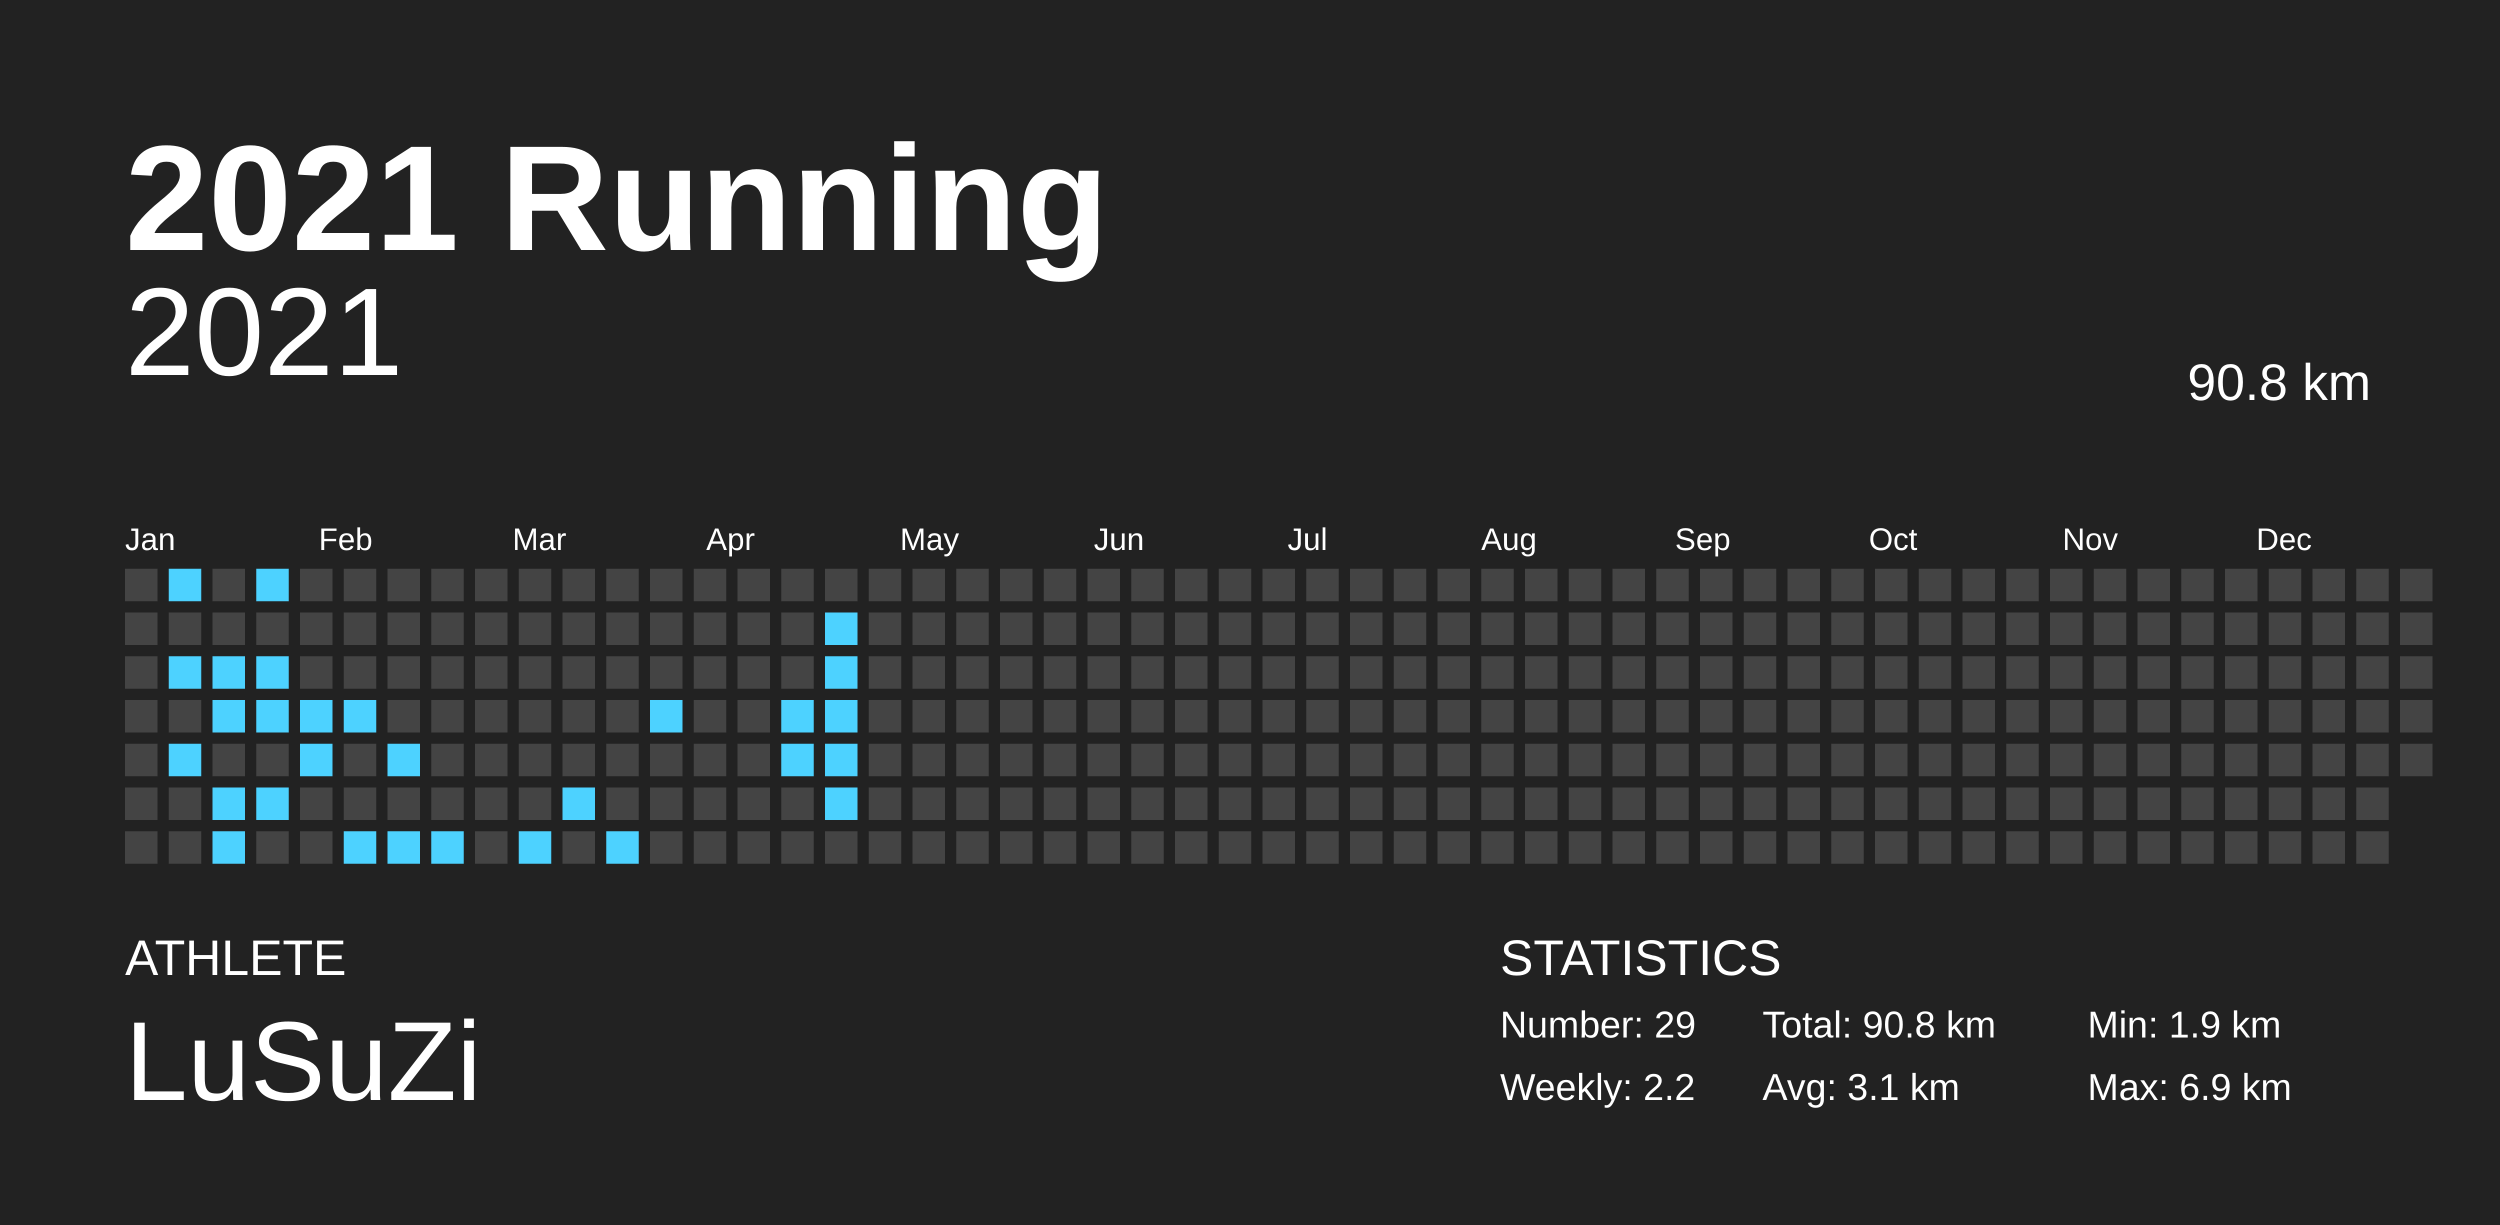
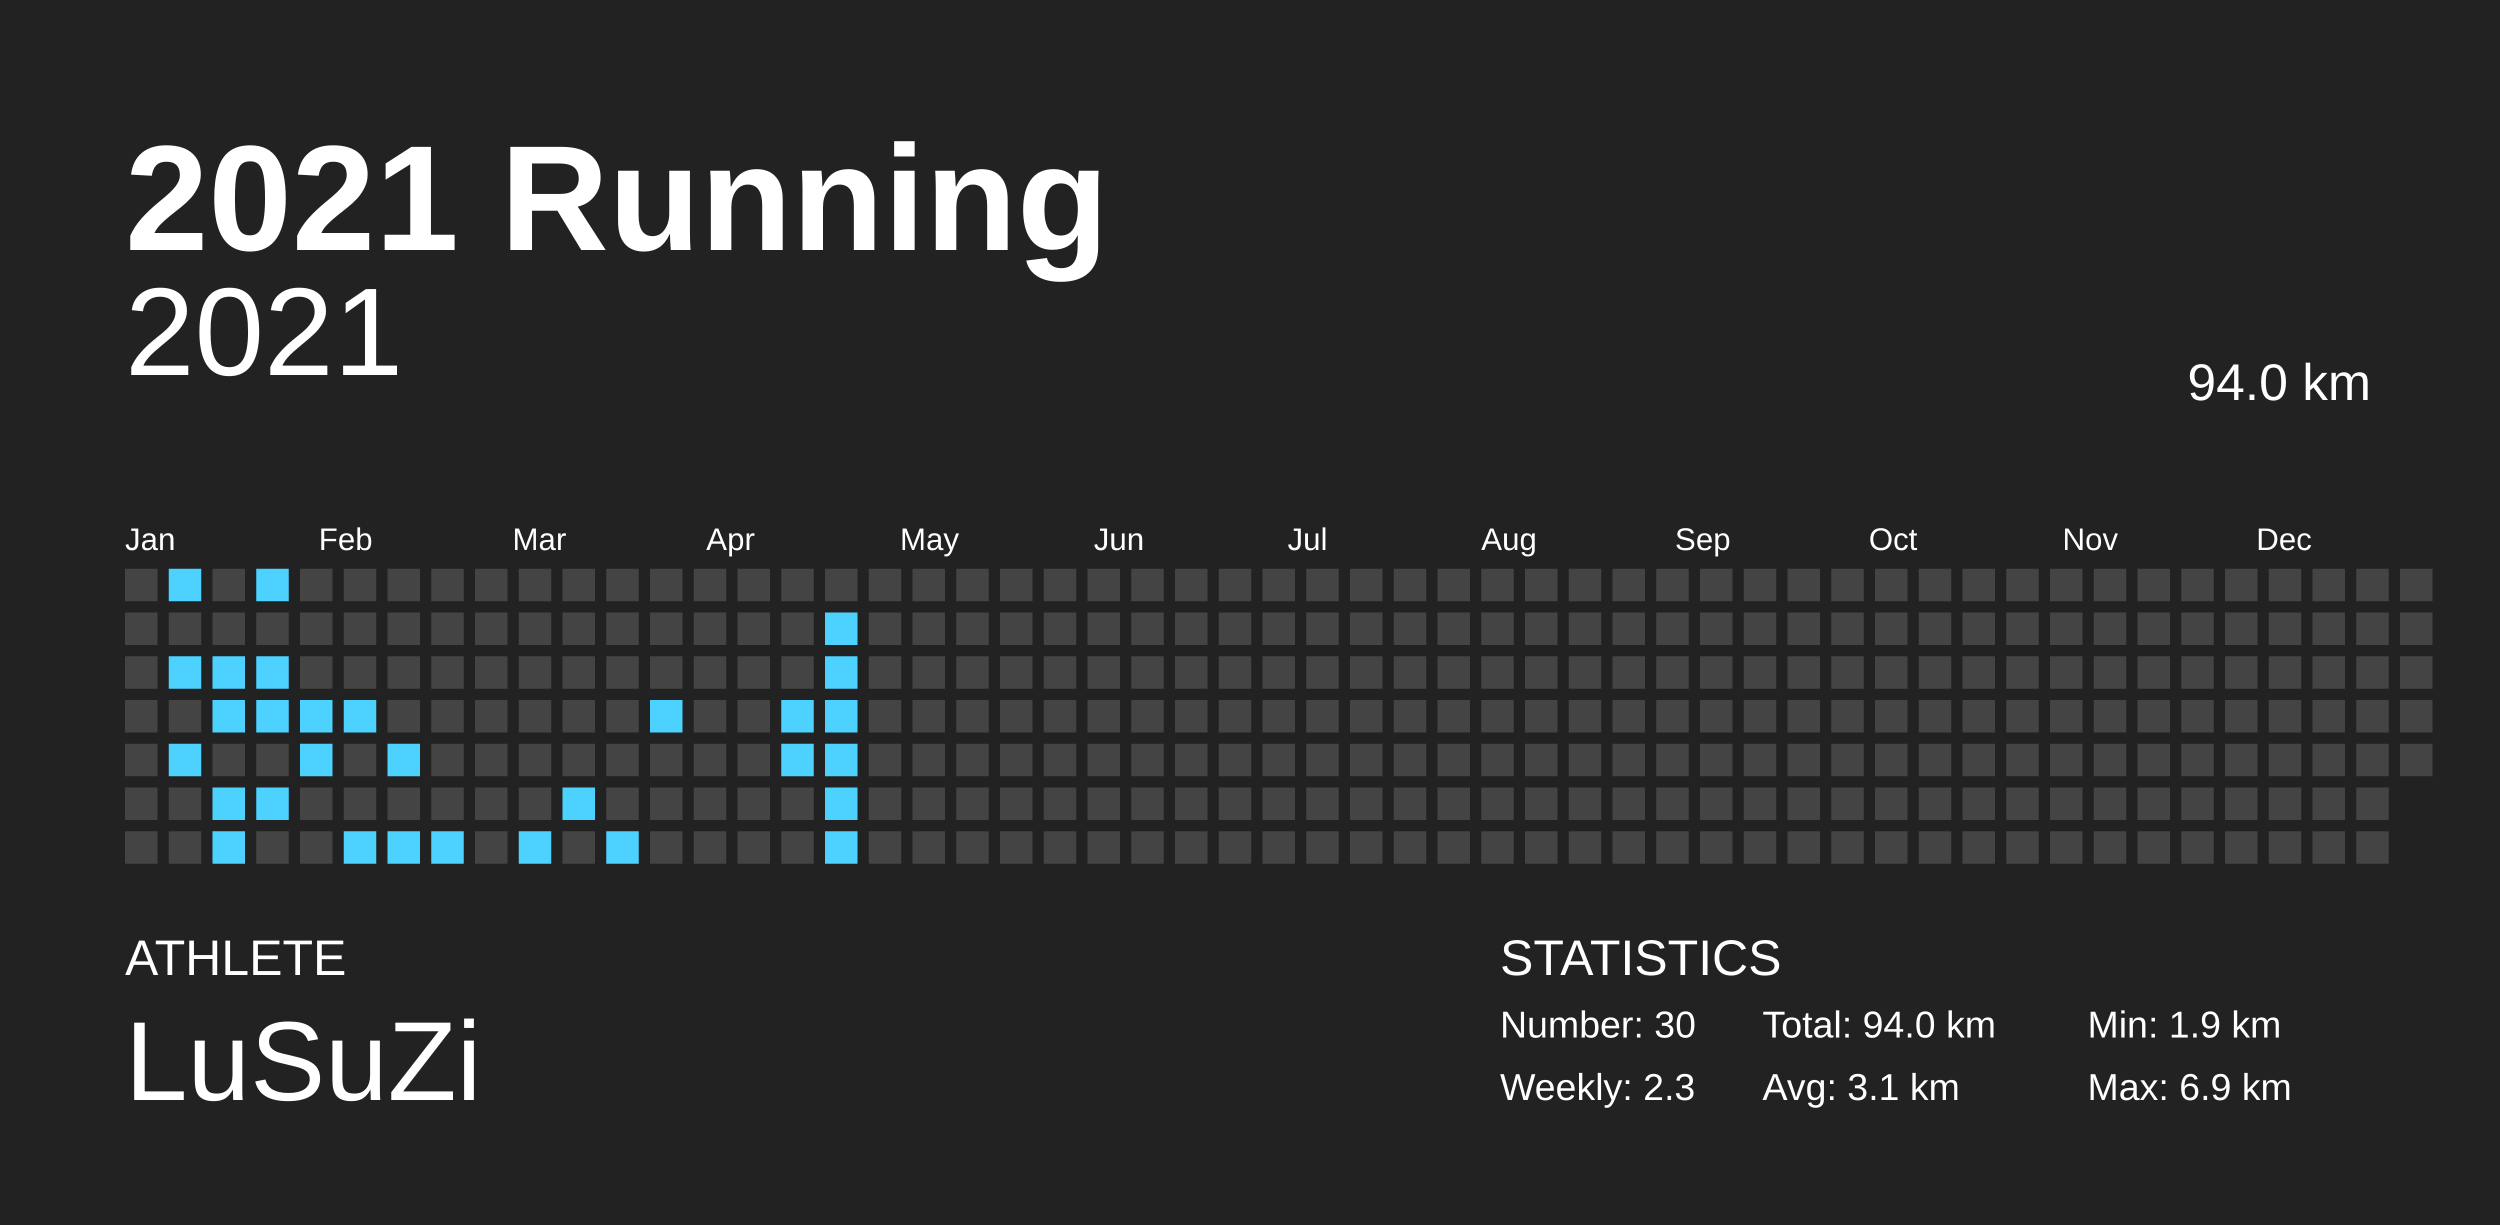
<svg xmlns="http://www.w3.org/2000/svg" baseProfile="full" height="98mm" version="1.1" viewBox="0,0,200,98" width="200mm">
  <defs />
  <rect fill="#222222" height="98" width="200" x="0" y="0" />
  <text fill="#FFFFFF" style="font-size:12px; font-family:Arial; font-weight:bold;" x="10" y="20">2021 Running</text>
  <text fill="#FFFFFF" style="font-size:4px; font-family:Arial" x="10" y="78">ATHLETE</text>
  <text fill="#FFFFFF" style="font-size:9px; font-family:Arial" x="10" y="88">LuSuZi</text>
  <text fill="#FFFFFF" style="font-size:4px; font-family:Arial" x="120" y="78">STATISTICS</text>
-   <text fill="#FFFFFF" style="font-size:3px; font-family:Arial" x="120" y="83">Number: 29</text>
-   <text fill="#FFFFFF" style="font-size:3px; font-family:Arial" x="120" y="88">Weekly: 2.2</text>
-   <text fill="#FFFFFF" style="font-size:3px; font-family:Arial" x="141" y="83">Total: 90.8 km</text>
+   <text fill="#FFFFFF" style="font-size:3px; font-family:Arial" x="120" y="83">Number: 30</text>
+   <text fill="#FFFFFF" style="font-size:3px; font-family:Arial" x="120" y="88">Weekly: 2.3</text>
+   <text fill="#FFFFFF" style="font-size:3px; font-family:Arial" x="141" y="83">Total: 94.0 km</text>
  <text fill="#FFFFFF" style="font-size:3px; font-family:Arial" x="141" y="88">Avg: 3.1 km</text>
  <text fill="#FFFFFF" style="font-size:3px; font-family:Arial" x="167" y="83">Min: 1.9 km</text>
  <text fill="#FFFFFF" style="font-size:3px; font-family:Arial" x="167" y="88">Max: 6.9 km</text>
  <text alignment-baseline="hanging" fill="#FFFFFF" style="font-size:10.0px; font-family:Arial;" x="10" y="30">2021</text>
-   <text alignment-baseline="hanging" fill="#FFFFFF" style="font-size:4.125px; font-family:Arial;" x="175" y="32">90.8 km</text>
+   <text alignment-baseline="hanging" fill="#FFFFFF" style="font-size:4.125px; font-family:Arial;" x="175" y="32">94.0 km</text>
  <text fill="#FFFFFF" style="font-size:2.5px; font-family:Arial" x="10.0" y="44">Jan</text>
  <text fill="#FFFFFF" style="font-size:2.5px; font-family:Arial" x="25.5" y="44">Feb</text>
  <text fill="#FFFFFF" style="font-size:2.5px; font-family:Arial" x="41.0" y="44">Mar</text>
  <text fill="#FFFFFF" style="font-size:2.5px; font-family:Arial" x="56.5" y="44">Apr</text>
  <text fill="#FFFFFF" style="font-size:2.5px; font-family:Arial" x="72.0" y="44">May</text>
  <text fill="#FFFFFF" style="font-size:2.5px; font-family:Arial" x="87.5" y="44">Jun</text>
  <text fill="#FFFFFF" style="font-size:2.5px; font-family:Arial" x="103.0" y="44">Jul</text>
  <text fill="#FFFFFF" style="font-size:2.5px; font-family:Arial" x="118.5" y="44">Aug</text>
  <text fill="#FFFFFF" style="font-size:2.5px; font-family:Arial" x="134.0" y="44">Sep</text>
  <text fill="#FFFFFF" style="font-size:2.5px; font-family:Arial" x="149.5" y="44">Oct</text>
  <text fill="#FFFFFF" style="font-size:2.5px; font-family:Arial" x="165.0" y="44">Nov</text>
  <text fill="#FFFFFF" style="font-size:2.5px; font-family:Arial" x="180.5" y="44">Dec</text>
  <rect fill="#444444" height="2.6" width="2.6" x="10.0" y="45.5" />
  <rect fill="#444444" height="2.6" width="2.6" x="10.0" y="49.0" />
  <rect fill="#444444" height="2.6" width="2.6" x="10.0" y="52.5" />
  <rect fill="#444444" height="2.6" width="2.6" x="10.0" y="56.0" />
  <rect fill="#444444" height="2.6" width="2.6" x="10.0" y="59.5" />
  <rect fill="#444444" height="2.6" width="2.6" x="10.0" y="63.0" />
  <rect fill="#444444" height="2.6" width="2.6" x="10.0" y="66.5" />
  <rect fill="#4dd2ff" height="2.6" width="2.6" x="13.5" y="45.5" />
  <rect fill="#444444" height="2.6" width="2.6" x="13.5" y="49.0" />
  <rect fill="#4dd2ff" height="2.6" width="2.6" x="13.5" y="52.5" />
  <rect fill="#444444" height="2.6" width="2.6" x="13.5" y="56.0" />
  <rect fill="#4dd2ff" height="2.6" width="2.6" x="13.5" y="59.5" />
  <rect fill="#444444" height="2.6" width="2.6" x="13.5" y="63.0" />
  <rect fill="#444444" height="2.6" width="2.6" x="13.5" y="66.5" />
  <rect fill="#444444" height="2.6" width="2.6" x="17.0" y="45.5" />
  <rect fill="#444444" height="2.6" width="2.6" x="17.0" y="49.0" />
  <rect fill="#4dd2ff" height="2.6" width="2.6" x="17.0" y="52.5" />
  <rect fill="#4dd2ff" height="2.6" width="2.6" x="17.0" y="56.0" />
  <rect fill="#444444" height="2.6" width="2.6" x="17.0" y="59.5" />
  <rect fill="#4dd2ff" height="2.6" width="2.6" x="17.0" y="63.0" />
  <rect fill="#4dd2ff" height="2.6" width="2.6" x="17.0" y="66.5" />
  <rect fill="#4dd2ff" height="2.6" width="2.6" x="20.5" y="45.5" />
  <rect fill="#444444" height="2.6" width="2.6" x="20.5" y="49.0" />
  <rect fill="#4dd2ff" height="2.6" width="2.6" x="20.5" y="52.5" />
  <rect fill="#4dd2ff" height="2.6" width="2.6" x="20.5" y="56.0" />
  <rect fill="#444444" height="2.6" width="2.6" x="20.5" y="59.5" />
  <rect fill="#4dd2ff" height="2.6" width="2.6" x="20.5" y="63.0" />
  <rect fill="#444444" height="2.6" width="2.6" x="20.5" y="66.5" />
  <rect fill="#444444" height="2.6" width="2.6" x="24.0" y="45.5" />
  <rect fill="#444444" height="2.6" width="2.6" x="24.0" y="49.0" />
  <rect fill="#444444" height="2.6" width="2.6" x="24.0" y="52.5" />
  <rect fill="#4dd2ff" height="2.6" width="2.6" x="24.0" y="56.0" />
  <rect fill="#4dd2ff" height="2.6" width="2.6" x="24.0" y="59.5" />
  <rect fill="#444444" height="2.6" width="2.6" x="24.0" y="63.0" />
  <rect fill="#444444" height="2.6" width="2.6" x="24.0" y="66.5" />
  <rect fill="#444444" height="2.6" width="2.6" x="27.5" y="45.5" />
  <rect fill="#444444" height="2.6" width="2.6" x="27.5" y="49.0" />
  <rect fill="#444444" height="2.6" width="2.6" x="27.5" y="52.5" />
  <rect fill="#4dd2ff" height="2.6" width="2.6" x="27.5" y="56.0" />
  <rect fill="#444444" height="2.6" width="2.6" x="27.5" y="59.5" />
  <rect fill="#444444" height="2.6" width="2.6" x="27.5" y="63.0" />
  <rect fill="#4dd2ff" height="2.6" width="2.6" x="27.5" y="66.5" />
  <rect fill="#444444" height="2.6" width="2.6" x="31.0" y="45.5" />
  <rect fill="#444444" height="2.6" width="2.6" x="31.0" y="49.0" />
  <rect fill="#444444" height="2.6" width="2.6" x="31.0" y="52.5" />
  <rect fill="#444444" height="2.6" width="2.6" x="31.0" y="56.0" />
  <rect fill="#4dd2ff" height="2.6" width="2.6" x="31.0" y="59.5" />
  <rect fill="#444444" height="2.6" width="2.6" x="31.0" y="63.0" />
  <rect fill="#4dd2ff" height="2.6" width="2.6" x="31.0" y="66.5" />
  <rect fill="#444444" height="2.6" width="2.6" x="34.5" y="45.5" />
  <rect fill="#444444" height="2.6" width="2.6" x="34.5" y="49.0" />
  <rect fill="#444444" height="2.6" width="2.6" x="34.5" y="52.5" />
  <rect fill="#444444" height="2.6" width="2.6" x="34.5" y="56.0" />
  <rect fill="#444444" height="2.6" width="2.6" x="34.5" y="59.5" />
  <rect fill="#444444" height="2.6" width="2.6" x="34.5" y="63.0" />
  <rect fill="#4dd2ff" height="2.6" width="2.6" x="34.5" y="66.5" />
  <rect fill="#444444" height="2.6" width="2.6" x="38.0" y="45.5" />
  <rect fill="#444444" height="2.6" width="2.6" x="38.0" y="49.0" />
  <rect fill="#444444" height="2.6" width="2.6" x="38.0" y="52.5" />
  <rect fill="#444444" height="2.6" width="2.6" x="38.0" y="56.0" />
  <rect fill="#444444" height="2.6" width="2.6" x="38.0" y="59.5" />
  <rect fill="#444444" height="2.6" width="2.6" x="38.0" y="63.0" />
  <rect fill="#444444" height="2.6" width="2.6" x="38.0" y="66.5" />
  <rect fill="#444444" height="2.6" width="2.6" x="41.5" y="45.5" />
  <rect fill="#444444" height="2.6" width="2.6" x="41.5" y="49.0" />
  <rect fill="#444444" height="2.6" width="2.6" x="41.5" y="52.5" />
  <rect fill="#444444" height="2.6" width="2.6" x="41.5" y="56.0" />
  <rect fill="#444444" height="2.6" width="2.6" x="41.5" y="59.5" />
  <rect fill="#444444" height="2.6" width="2.6" x="41.5" y="63.0" />
  <rect fill="#4dd2ff" height="2.6" width="2.6" x="41.5" y="66.5" />
  <rect fill="#444444" height="2.6" width="2.6" x="45.0" y="45.5" />
  <rect fill="#444444" height="2.6" width="2.6" x="45.0" y="49.0" />
  <rect fill="#444444" height="2.6" width="2.6" x="45.0" y="52.5" />
  <rect fill="#444444" height="2.6" width="2.6" x="45.0" y="56.0" />
  <rect fill="#444444" height="2.6" width="2.6" x="45.0" y="59.5" />
  <rect fill="#4dd2ff" height="2.6" width="2.6" x="45.0" y="63.0" />
  <rect fill="#444444" height="2.6" width="2.6" x="45.0" y="66.5" />
  <rect fill="#444444" height="2.6" width="2.6" x="48.5" y="45.5" />
  <rect fill="#444444" height="2.6" width="2.6" x="48.5" y="49.0" />
  <rect fill="#444444" height="2.6" width="2.6" x="48.5" y="52.5" />
  <rect fill="#444444" height="2.6" width="2.6" x="48.5" y="56.0" />
  <rect fill="#444444" height="2.6" width="2.6" x="48.5" y="59.5" />
  <rect fill="#444444" height="2.6" width="2.6" x="48.5" y="63.0" />
  <rect fill="#4dd2ff" height="2.6" width="2.6" x="48.5" y="66.5" />
  <rect fill="#444444" height="2.6" width="2.6" x="52.0" y="45.5" />
  <rect fill="#444444" height="2.6" width="2.6" x="52.0" y="49.0" />
  <rect fill="#444444" height="2.6" width="2.6" x="52.0" y="52.5" />
  <rect fill="#4dd2ff" height="2.6" width="2.6" x="52.0" y="56.0" />
  <rect fill="#444444" height="2.6" width="2.6" x="52.0" y="59.5" />
  <rect fill="#444444" height="2.6" width="2.6" x="52.0" y="63.0" />
  <rect fill="#444444" height="2.6" width="2.6" x="52.0" y="66.5" />
  <rect fill="#444444" height="2.6" width="2.6" x="55.5" y="45.5" />
  <rect fill="#444444" height="2.6" width="2.6" x="55.5" y="49.0" />
  <rect fill="#444444" height="2.6" width="2.6" x="55.5" y="52.5" />
  <rect fill="#444444" height="2.6" width="2.6" x="55.5" y="56.0" />
  <rect fill="#444444" height="2.6" width="2.6" x="55.5" y="59.5" />
  <rect fill="#444444" height="2.6" width="2.6" x="55.5" y="63.0" />
  <rect fill="#444444" height="2.6" width="2.6" x="55.5" y="66.5" />
  <rect fill="#444444" height="2.6" width="2.6" x="59.0" y="45.5" />
  <rect fill="#444444" height="2.6" width="2.6" x="59.0" y="49.0" />
  <rect fill="#444444" height="2.6" width="2.6" x="59.0" y="52.5" />
  <rect fill="#444444" height="2.6" width="2.6" x="59.0" y="56.0" />
  <rect fill="#444444" height="2.6" width="2.6" x="59.0" y="59.5" />
  <rect fill="#444444" height="2.6" width="2.6" x="59.0" y="63.0" />
  <rect fill="#444444" height="2.6" width="2.6" x="59.0" y="66.5" />
  <rect fill="#444444" height="2.6" width="2.6" x="62.5" y="45.5" />
  <rect fill="#444444" height="2.6" width="2.6" x="62.5" y="49.0" />
  <rect fill="#444444" height="2.6" width="2.6" x="62.5" y="52.5" />
  <rect fill="#4dd2ff" height="2.6" width="2.6" x="62.5" y="56.0" />
  <rect fill="#4dd2ff" height="2.6" width="2.6" x="62.5" y="59.5" />
  <rect fill="#444444" height="2.6" width="2.6" x="62.5" y="63.0" />
  <rect fill="#444444" height="2.6" width="2.6" x="62.5" y="66.5" />
  <rect fill="#444444" height="2.6" width="2.6" x="66.0" y="45.5" />
  <rect fill="#4dd2ff" height="2.6" width="2.6" x="66.0" y="49.0" />
  <rect fill="#4dd2ff" height="2.6" width="2.6" x="66.0" y="52.5" />
  <rect fill="#4dd2ff" height="2.6" width="2.6" x="66.0" y="56.0" />
  <rect fill="#4dd2ff" height="2.6" width="2.6" x="66.0" y="59.5" />
  <rect fill="#4dd2ff" height="2.6" width="2.6" x="66.0" y="63.0" />
-   <rect fill="#444444" height="2.6" width="2.6" x="66.0" y="66.5" />
+   <rect fill="#4dd2ff" height="2.6" width="2.6" x="66.0" y="66.5" />
  <rect fill="#444444" height="2.6" width="2.6" x="69.5" y="45.5" />
  <rect fill="#444444" height="2.6" width="2.6" x="69.5" y="49.0" />
  <rect fill="#444444" height="2.6" width="2.6" x="69.5" y="52.5" />
  <rect fill="#444444" height="2.6" width="2.6" x="69.5" y="56.0" />
  <rect fill="#444444" height="2.6" width="2.6" x="69.5" y="59.5" />
  <rect fill="#444444" height="2.6" width="2.6" x="69.5" y="63.0" />
  <rect fill="#444444" height="2.6" width="2.6" x="69.5" y="66.5" />
  <rect fill="#444444" height="2.6" width="2.6" x="73.0" y="45.5" />
  <rect fill="#444444" height="2.6" width="2.6" x="73.0" y="49.0" />
  <rect fill="#444444" height="2.6" width="2.6" x="73.0" y="52.5" />
  <rect fill="#444444" height="2.6" width="2.6" x="73.0" y="56.0" />
  <rect fill="#444444" height="2.6" width="2.6" x="73.0" y="59.5" />
  <rect fill="#444444" height="2.6" width="2.6" x="73.0" y="63.0" />
  <rect fill="#444444" height="2.6" width="2.6" x="73.0" y="66.5" />
  <rect fill="#444444" height="2.6" width="2.6" x="76.5" y="45.5" />
  <rect fill="#444444" height="2.6" width="2.6" x="76.5" y="49.0" />
  <rect fill="#444444" height="2.6" width="2.6" x="76.5" y="52.5" />
  <rect fill="#444444" height="2.6" width="2.6" x="76.5" y="56.0" />
  <rect fill="#444444" height="2.6" width="2.6" x="76.5" y="59.5" />
  <rect fill="#444444" height="2.6" width="2.6" x="76.5" y="63.0" />
  <rect fill="#444444" height="2.6" width="2.6" x="76.5" y="66.5" />
  <rect fill="#444444" height="2.6" width="2.6" x="80.0" y="45.5" />
  <rect fill="#444444" height="2.6" width="2.6" x="80.0" y="49.0" />
  <rect fill="#444444" height="2.6" width="2.6" x="80.0" y="52.5" />
  <rect fill="#444444" height="2.6" width="2.6" x="80.0" y="56.0" />
  <rect fill="#444444" height="2.6" width="2.6" x="80.0" y="59.5" />
  <rect fill="#444444" height="2.6" width="2.6" x="80.0" y="63.0" />
  <rect fill="#444444" height="2.6" width="2.6" x="80.0" y="66.5" />
  <rect fill="#444444" height="2.6" width="2.6" x="83.5" y="45.5" />
  <rect fill="#444444" height="2.6" width="2.6" x="83.5" y="49.0" />
  <rect fill="#444444" height="2.6" width="2.6" x="83.5" y="52.5" />
  <rect fill="#444444" height="2.6" width="2.6" x="83.5" y="56.0" />
  <rect fill="#444444" height="2.6" width="2.6" x="83.5" y="59.5" />
  <rect fill="#444444" height="2.6" width="2.6" x="83.5" y="63.0" />
  <rect fill="#444444" height="2.6" width="2.6" x="83.5" y="66.5" />
  <rect fill="#444444" height="2.6" width="2.6" x="87.0" y="45.5" />
  <rect fill="#444444" height="2.6" width="2.6" x="87.0" y="49.0" />
  <rect fill="#444444" height="2.6" width="2.6" x="87.0" y="52.5" />
  <rect fill="#444444" height="2.6" width="2.6" x="87.0" y="56.0" />
  <rect fill="#444444" height="2.6" width="2.6" x="87.0" y="59.5" />
  <rect fill="#444444" height="2.6" width="2.6" x="87.0" y="63.0" />
  <rect fill="#444444" height="2.6" width="2.6" x="87.0" y="66.5" />
  <rect fill="#444444" height="2.6" width="2.6" x="90.5" y="45.5" />
  <rect fill="#444444" height="2.6" width="2.6" x="90.5" y="49.0" />
  <rect fill="#444444" height="2.6" width="2.6" x="90.5" y="52.5" />
  <rect fill="#444444" height="2.6" width="2.6" x="90.5" y="56.0" />
  <rect fill="#444444" height="2.6" width="2.6" x="90.5" y="59.5" />
  <rect fill="#444444" height="2.6" width="2.6" x="90.5" y="63.0" />
  <rect fill="#444444" height="2.6" width="2.6" x="90.5" y="66.5" />
  <rect fill="#444444" height="2.6" width="2.6" x="94.0" y="45.5" />
  <rect fill="#444444" height="2.6" width="2.6" x="94.0" y="49.0" />
  <rect fill="#444444" height="2.6" width="2.6" x="94.0" y="52.5" />
  <rect fill="#444444" height="2.6" width="2.6" x="94.0" y="56.0" />
  <rect fill="#444444" height="2.6" width="2.6" x="94.0" y="59.5" />
  <rect fill="#444444" height="2.6" width="2.6" x="94.0" y="63.0" />
  <rect fill="#444444" height="2.6" width="2.6" x="94.0" y="66.5" />
  <rect fill="#444444" height="2.6" width="2.6" x="97.5" y="45.5" />
  <rect fill="#444444" height="2.6" width="2.6" x="97.5" y="49.0" />
  <rect fill="#444444" height="2.6" width="2.6" x="97.5" y="52.5" />
  <rect fill="#444444" height="2.6" width="2.6" x="97.5" y="56.0" />
  <rect fill="#444444" height="2.6" width="2.6" x="97.5" y="59.5" />
  <rect fill="#444444" height="2.6" width="2.6" x="97.5" y="63.0" />
  <rect fill="#444444" height="2.6" width="2.6" x="97.5" y="66.5" />
  <rect fill="#444444" height="2.6" width="2.6" x="101.0" y="45.5" />
  <rect fill="#444444" height="2.6" width="2.6" x="101.0" y="49.0" />
  <rect fill="#444444" height="2.6" width="2.6" x="101.0" y="52.5" />
  <rect fill="#444444" height="2.6" width="2.6" x="101.0" y="56.0" />
  <rect fill="#444444" height="2.6" width="2.6" x="101.0" y="59.5" />
  <rect fill="#444444" height="2.6" width="2.6" x="101.0" y="63.0" />
  <rect fill="#444444" height="2.6" width="2.6" x="101.0" y="66.5" />
  <rect fill="#444444" height="2.6" width="2.6" x="104.5" y="45.5" />
  <rect fill="#444444" height="2.6" width="2.6" x="104.5" y="49.0" />
  <rect fill="#444444" height="2.6" width="2.6" x="104.5" y="52.5" />
  <rect fill="#444444" height="2.6" width="2.6" x="104.5" y="56.0" />
  <rect fill="#444444" height="2.6" width="2.6" x="104.5" y="59.5" />
  <rect fill="#444444" height="2.6" width="2.6" x="104.5" y="63.0" />
  <rect fill="#444444" height="2.6" width="2.6" x="104.5" y="66.5" />
  <rect fill="#444444" height="2.6" width="2.6" x="108.0" y="45.5" />
  <rect fill="#444444" height="2.6" width="2.6" x="108.0" y="49.0" />
  <rect fill="#444444" height="2.6" width="2.6" x="108.0" y="52.5" />
  <rect fill="#444444" height="2.6" width="2.6" x="108.0" y="56.0" />
  <rect fill="#444444" height="2.6" width="2.6" x="108.0" y="59.5" />
  <rect fill="#444444" height="2.6" width="2.6" x="108.0" y="63.0" />
  <rect fill="#444444" height="2.6" width="2.6" x="108.0" y="66.5" />
  <rect fill="#444444" height="2.6" width="2.6" x="111.5" y="45.5" />
  <rect fill="#444444" height="2.6" width="2.6" x="111.5" y="49.0" />
  <rect fill="#444444" height="2.6" width="2.6" x="111.5" y="52.5" />
  <rect fill="#444444" height="2.6" width="2.6" x="111.5" y="56.0" />
  <rect fill="#444444" height="2.6" width="2.6" x="111.5" y="59.5" />
  <rect fill="#444444" height="2.6" width="2.6" x="111.5" y="63.0" />
  <rect fill="#444444" height="2.6" width="2.6" x="111.5" y="66.5" />
  <rect fill="#444444" height="2.6" width="2.6" x="115.0" y="45.5" />
  <rect fill="#444444" height="2.6" width="2.6" x="115.0" y="49.0" />
  <rect fill="#444444" height="2.6" width="2.6" x="115.0" y="52.5" />
  <rect fill="#444444" height="2.6" width="2.6" x="115.0" y="56.0" />
  <rect fill="#444444" height="2.6" width="2.6" x="115.0" y="59.5" />
  <rect fill="#444444" height="2.6" width="2.6" x="115.0" y="63.0" />
  <rect fill="#444444" height="2.6" width="2.6" x="115.0" y="66.5" />
  <rect fill="#444444" height="2.6" width="2.6" x="118.5" y="45.5" />
  <rect fill="#444444" height="2.6" width="2.6" x="118.5" y="49.0" />
  <rect fill="#444444" height="2.6" width="2.6" x="118.5" y="52.5" />
  <rect fill="#444444" height="2.6" width="2.6" x="118.5" y="56.0" />
  <rect fill="#444444" height="2.6" width="2.6" x="118.5" y="59.5" />
  <rect fill="#444444" height="2.6" width="2.6" x="118.5" y="63.0" />
  <rect fill="#444444" height="2.6" width="2.6" x="118.5" y="66.5" />
  <rect fill="#444444" height="2.6" width="2.6" x="122.0" y="45.5" />
  <rect fill="#444444" height="2.6" width="2.6" x="122.0" y="49.0" />
  <rect fill="#444444" height="2.6" width="2.6" x="122.0" y="52.5" />
  <rect fill="#444444" height="2.6" width="2.6" x="122.0" y="56.0" />
  <rect fill="#444444" height="2.6" width="2.6" x="122.0" y="59.5" />
  <rect fill="#444444" height="2.6" width="2.6" x="122.0" y="63.0" />
  <rect fill="#444444" height="2.6" width="2.6" x="122.0" y="66.5" />
  <rect fill="#444444" height="2.6" width="2.6" x="125.5" y="45.5" />
  <rect fill="#444444" height="2.6" width="2.6" x="125.5" y="49.0" />
  <rect fill="#444444" height="2.6" width="2.6" x="125.5" y="52.5" />
  <rect fill="#444444" height="2.6" width="2.6" x="125.5" y="56.0" />
  <rect fill="#444444" height="2.6" width="2.6" x="125.5" y="59.5" />
  <rect fill="#444444" height="2.6" width="2.6" x="125.5" y="63.0" />
  <rect fill="#444444" height="2.6" width="2.6" x="125.5" y="66.5" />
  <rect fill="#444444" height="2.6" width="2.6" x="129.0" y="45.5" />
  <rect fill="#444444" height="2.6" width="2.6" x="129.0" y="49.0" />
  <rect fill="#444444" height="2.6" width="2.6" x="129.0" y="52.5" />
  <rect fill="#444444" height="2.6" width="2.6" x="129.0" y="56.0" />
  <rect fill="#444444" height="2.6" width="2.6" x="129.0" y="59.5" />
  <rect fill="#444444" height="2.6" width="2.6" x="129.0" y="63.0" />
  <rect fill="#444444" height="2.6" width="2.6" x="129.0" y="66.5" />
  <rect fill="#444444" height="2.6" width="2.6" x="132.5" y="45.5" />
  <rect fill="#444444" height="2.6" width="2.6" x="132.5" y="49.0" />
  <rect fill="#444444" height="2.6" width="2.6" x="132.5" y="52.5" />
  <rect fill="#444444" height="2.6" width="2.6" x="132.5" y="56.0" />
  <rect fill="#444444" height="2.6" width="2.6" x="132.5" y="59.5" />
  <rect fill="#444444" height="2.6" width="2.6" x="132.5" y="63.0" />
  <rect fill="#444444" height="2.6" width="2.6" x="132.5" y="66.5" />
  <rect fill="#444444" height="2.6" width="2.6" x="136.0" y="45.5" />
  <rect fill="#444444" height="2.6" width="2.6" x="136.0" y="49.0" />
  <rect fill="#444444" height="2.6" width="2.6" x="136.0" y="52.5" />
  <rect fill="#444444" height="2.6" width="2.6" x="136.0" y="56.0" />
  <rect fill="#444444" height="2.6" width="2.6" x="136.0" y="59.5" />
  <rect fill="#444444" height="2.6" width="2.6" x="136.0" y="63.0" />
  <rect fill="#444444" height="2.6" width="2.6" x="136.0" y="66.5" />
  <rect fill="#444444" height="2.6" width="2.6" x="139.5" y="45.5" />
  <rect fill="#444444" height="2.6" width="2.6" x="139.5" y="49.0" />
  <rect fill="#444444" height="2.6" width="2.6" x="139.5" y="52.5" />
  <rect fill="#444444" height="2.6" width="2.6" x="139.5" y="56.0" />
  <rect fill="#444444" height="2.6" width="2.6" x="139.5" y="59.5" />
  <rect fill="#444444" height="2.6" width="2.6" x="139.5" y="63.0" />
  <rect fill="#444444" height="2.6" width="2.6" x="139.5" y="66.5" />
  <rect fill="#444444" height="2.6" width="2.6" x="143.0" y="45.5" />
  <rect fill="#444444" height="2.6" width="2.6" x="143.0" y="49.0" />
  <rect fill="#444444" height="2.6" width="2.6" x="143.0" y="52.5" />
  <rect fill="#444444" height="2.6" width="2.6" x="143.0" y="56.0" />
  <rect fill="#444444" height="2.6" width="2.6" x="143.0" y="59.5" />
  <rect fill="#444444" height="2.6" width="2.6" x="143.0" y="63.0" />
  <rect fill="#444444" height="2.6" width="2.6" x="143.0" y="66.5" />
  <rect fill="#444444" height="2.6" width="2.6" x="146.5" y="45.5" />
  <rect fill="#444444" height="2.6" width="2.6" x="146.5" y="49.0" />
  <rect fill="#444444" height="2.6" width="2.6" x="146.5" y="52.5" />
  <rect fill="#444444" height="2.6" width="2.6" x="146.5" y="56.0" />
  <rect fill="#444444" height="2.6" width="2.6" x="146.5" y="59.5" />
  <rect fill="#444444" height="2.6" width="2.6" x="146.5" y="63.0" />
  <rect fill="#444444" height="2.6" width="2.6" x="146.5" y="66.5" />
  <rect fill="#444444" height="2.6" width="2.6" x="150.0" y="45.5" />
  <rect fill="#444444" height="2.6" width="2.6" x="150.0" y="49.0" />
  <rect fill="#444444" height="2.6" width="2.6" x="150.0" y="52.5" />
  <rect fill="#444444" height="2.6" width="2.6" x="150.0" y="56.0" />
  <rect fill="#444444" height="2.6" width="2.6" x="150.0" y="59.5" />
  <rect fill="#444444" height="2.6" width="2.6" x="150.0" y="63.0" />
  <rect fill="#444444" height="2.6" width="2.6" x="150.0" y="66.5" />
  <rect fill="#444444" height="2.6" width="2.6" x="153.5" y="45.5" />
  <rect fill="#444444" height="2.6" width="2.6" x="153.5" y="49.0" />
  <rect fill="#444444" height="2.6" width="2.6" x="153.5" y="52.5" />
  <rect fill="#444444" height="2.6" width="2.6" x="153.5" y="56.0" />
  <rect fill="#444444" height="2.6" width="2.6" x="153.5" y="59.5" />
  <rect fill="#444444" height="2.6" width="2.6" x="153.5" y="63.0" />
  <rect fill="#444444" height="2.6" width="2.6" x="153.5" y="66.5" />
  <rect fill="#444444" height="2.6" width="2.6" x="157.0" y="45.5" />
  <rect fill="#444444" height="2.6" width="2.6" x="157.0" y="49.0" />
  <rect fill="#444444" height="2.6" width="2.6" x="157.0" y="52.5" />
  <rect fill="#444444" height="2.6" width="2.6" x="157.0" y="56.0" />
  <rect fill="#444444" height="2.6" width="2.6" x="157.0" y="59.5" />
  <rect fill="#444444" height="2.6" width="2.6" x="157.0" y="63.0" />
  <rect fill="#444444" height="2.6" width="2.6" x="157.0" y="66.5" />
  <rect fill="#444444" height="2.6" width="2.6" x="160.5" y="45.5" />
  <rect fill="#444444" height="2.6" width="2.6" x="160.5" y="49.0" />
  <rect fill="#444444" height="2.6" width="2.6" x="160.5" y="52.5" />
  <rect fill="#444444" height="2.6" width="2.6" x="160.5" y="56.0" />
  <rect fill="#444444" height="2.6" width="2.6" x="160.5" y="59.5" />
  <rect fill="#444444" height="2.6" width="2.6" x="160.5" y="63.0" />
  <rect fill="#444444" height="2.6" width="2.6" x="160.5" y="66.5" />
  <rect fill="#444444" height="2.6" width="2.6" x="164.0" y="45.5" />
  <rect fill="#444444" height="2.6" width="2.6" x="164.0" y="49.0" />
  <rect fill="#444444" height="2.6" width="2.6" x="164.0" y="52.5" />
  <rect fill="#444444" height="2.6" width="2.6" x="164.0" y="56.0" />
  <rect fill="#444444" height="2.6" width="2.6" x="164.0" y="59.5" />
  <rect fill="#444444" height="2.6" width="2.6" x="164.0" y="63.0" />
  <rect fill="#444444" height="2.6" width="2.6" x="164.0" y="66.5" />
  <rect fill="#444444" height="2.6" width="2.6" x="167.5" y="45.5" />
  <rect fill="#444444" height="2.6" width="2.6" x="167.5" y="49.0" />
  <rect fill="#444444" height="2.6" width="2.6" x="167.5" y="52.5" />
  <rect fill="#444444" height="2.6" width="2.6" x="167.5" y="56.0" />
  <rect fill="#444444" height="2.6" width="2.6" x="167.5" y="59.5" />
  <rect fill="#444444" height="2.6" width="2.6" x="167.5" y="63.0" />
  <rect fill="#444444" height="2.6" width="2.6" x="167.5" y="66.5" />
  <rect fill="#444444" height="2.6" width="2.6" x="171.0" y="45.5" />
  <rect fill="#444444" height="2.6" width="2.6" x="171.0" y="49.0" />
  <rect fill="#444444" height="2.6" width="2.6" x="171.0" y="52.5" />
  <rect fill="#444444" height="2.6" width="2.6" x="171.0" y="56.0" />
  <rect fill="#444444" height="2.6" width="2.6" x="171.0" y="59.5" />
  <rect fill="#444444" height="2.6" width="2.6" x="171.0" y="63.0" />
  <rect fill="#444444" height="2.6" width="2.6" x="171.0" y="66.5" />
  <rect fill="#444444" height="2.6" width="2.6" x="174.5" y="45.5" />
  <rect fill="#444444" height="2.6" width="2.6" x="174.5" y="49.0" />
  <rect fill="#444444" height="2.6" width="2.6" x="174.5" y="52.5" />
  <rect fill="#444444" height="2.6" width="2.6" x="174.5" y="56.0" />
  <rect fill="#444444" height="2.6" width="2.6" x="174.5" y="59.5" />
  <rect fill="#444444" height="2.6" width="2.6" x="174.5" y="63.0" />
  <rect fill="#444444" height="2.6" width="2.6" x="174.5" y="66.5" />
  <rect fill="#444444" height="2.6" width="2.6" x="178.0" y="45.5" />
  <rect fill="#444444" height="2.6" width="2.6" x="178.0" y="49.0" />
  <rect fill="#444444" height="2.6" width="2.6" x="178.0" y="52.5" />
  <rect fill="#444444" height="2.6" width="2.6" x="178.0" y="56.0" />
  <rect fill="#444444" height="2.6" width="2.6" x="178.0" y="59.5" />
  <rect fill="#444444" height="2.6" width="2.6" x="178.0" y="63.0" />
  <rect fill="#444444" height="2.6" width="2.6" x="178.0" y="66.5" />
  <rect fill="#444444" height="2.6" width="2.6" x="181.5" y="45.5" />
  <rect fill="#444444" height="2.6" width="2.6" x="181.5" y="49.0" />
  <rect fill="#444444" height="2.6" width="2.6" x="181.5" y="52.5" />
  <rect fill="#444444" height="2.6" width="2.6" x="181.5" y="56.0" />
  <rect fill="#444444" height="2.6" width="2.6" x="181.5" y="59.5" />
  <rect fill="#444444" height="2.6" width="2.6" x="181.5" y="63.0" />
  <rect fill="#444444" height="2.6" width="2.6" x="181.5" y="66.5" />
  <rect fill="#444444" height="2.6" width="2.6" x="185.0" y="45.5" />
  <rect fill="#444444" height="2.6" width="2.6" x="185.0" y="49.0" />
  <rect fill="#444444" height="2.6" width="2.6" x="185.0" y="52.5" />
  <rect fill="#444444" height="2.6" width="2.6" x="185.0" y="56.0" />
  <rect fill="#444444" height="2.6" width="2.6" x="185.0" y="59.5" />
  <rect fill="#444444" height="2.6" width="2.6" x="185.0" y="63.0" />
  <rect fill="#444444" height="2.6" width="2.6" x="185.0" y="66.5" />
  <rect fill="#444444" height="2.6" width="2.6" x="188.5" y="45.5" />
  <rect fill="#444444" height="2.6" width="2.6" x="188.5" y="49.0" />
  <rect fill="#444444" height="2.6" width="2.6" x="188.5" y="52.5" />
  <rect fill="#444444" height="2.6" width="2.6" x="188.5" y="56.0" />
  <rect fill="#444444" height="2.6" width="2.6" x="188.5" y="59.5" />
  <rect fill="#444444" height="2.6" width="2.6" x="188.5" y="63.0" />
  <rect fill="#444444" height="2.6" width="2.6" x="188.5" y="66.5" />
  <rect fill="#444444" height="2.6" width="2.6" x="192.0" y="45.5" />
  <rect fill="#444444" height="2.6" width="2.6" x="192.0" y="49.0" />
  <rect fill="#444444" height="2.6" width="2.6" x="192.0" y="52.5" />
  <rect fill="#444444" height="2.6" width="2.6" x="192.0" y="56.0" />
  <rect fill="#444444" height="2.6" width="2.6" x="192.0" y="59.5" />
</svg>
